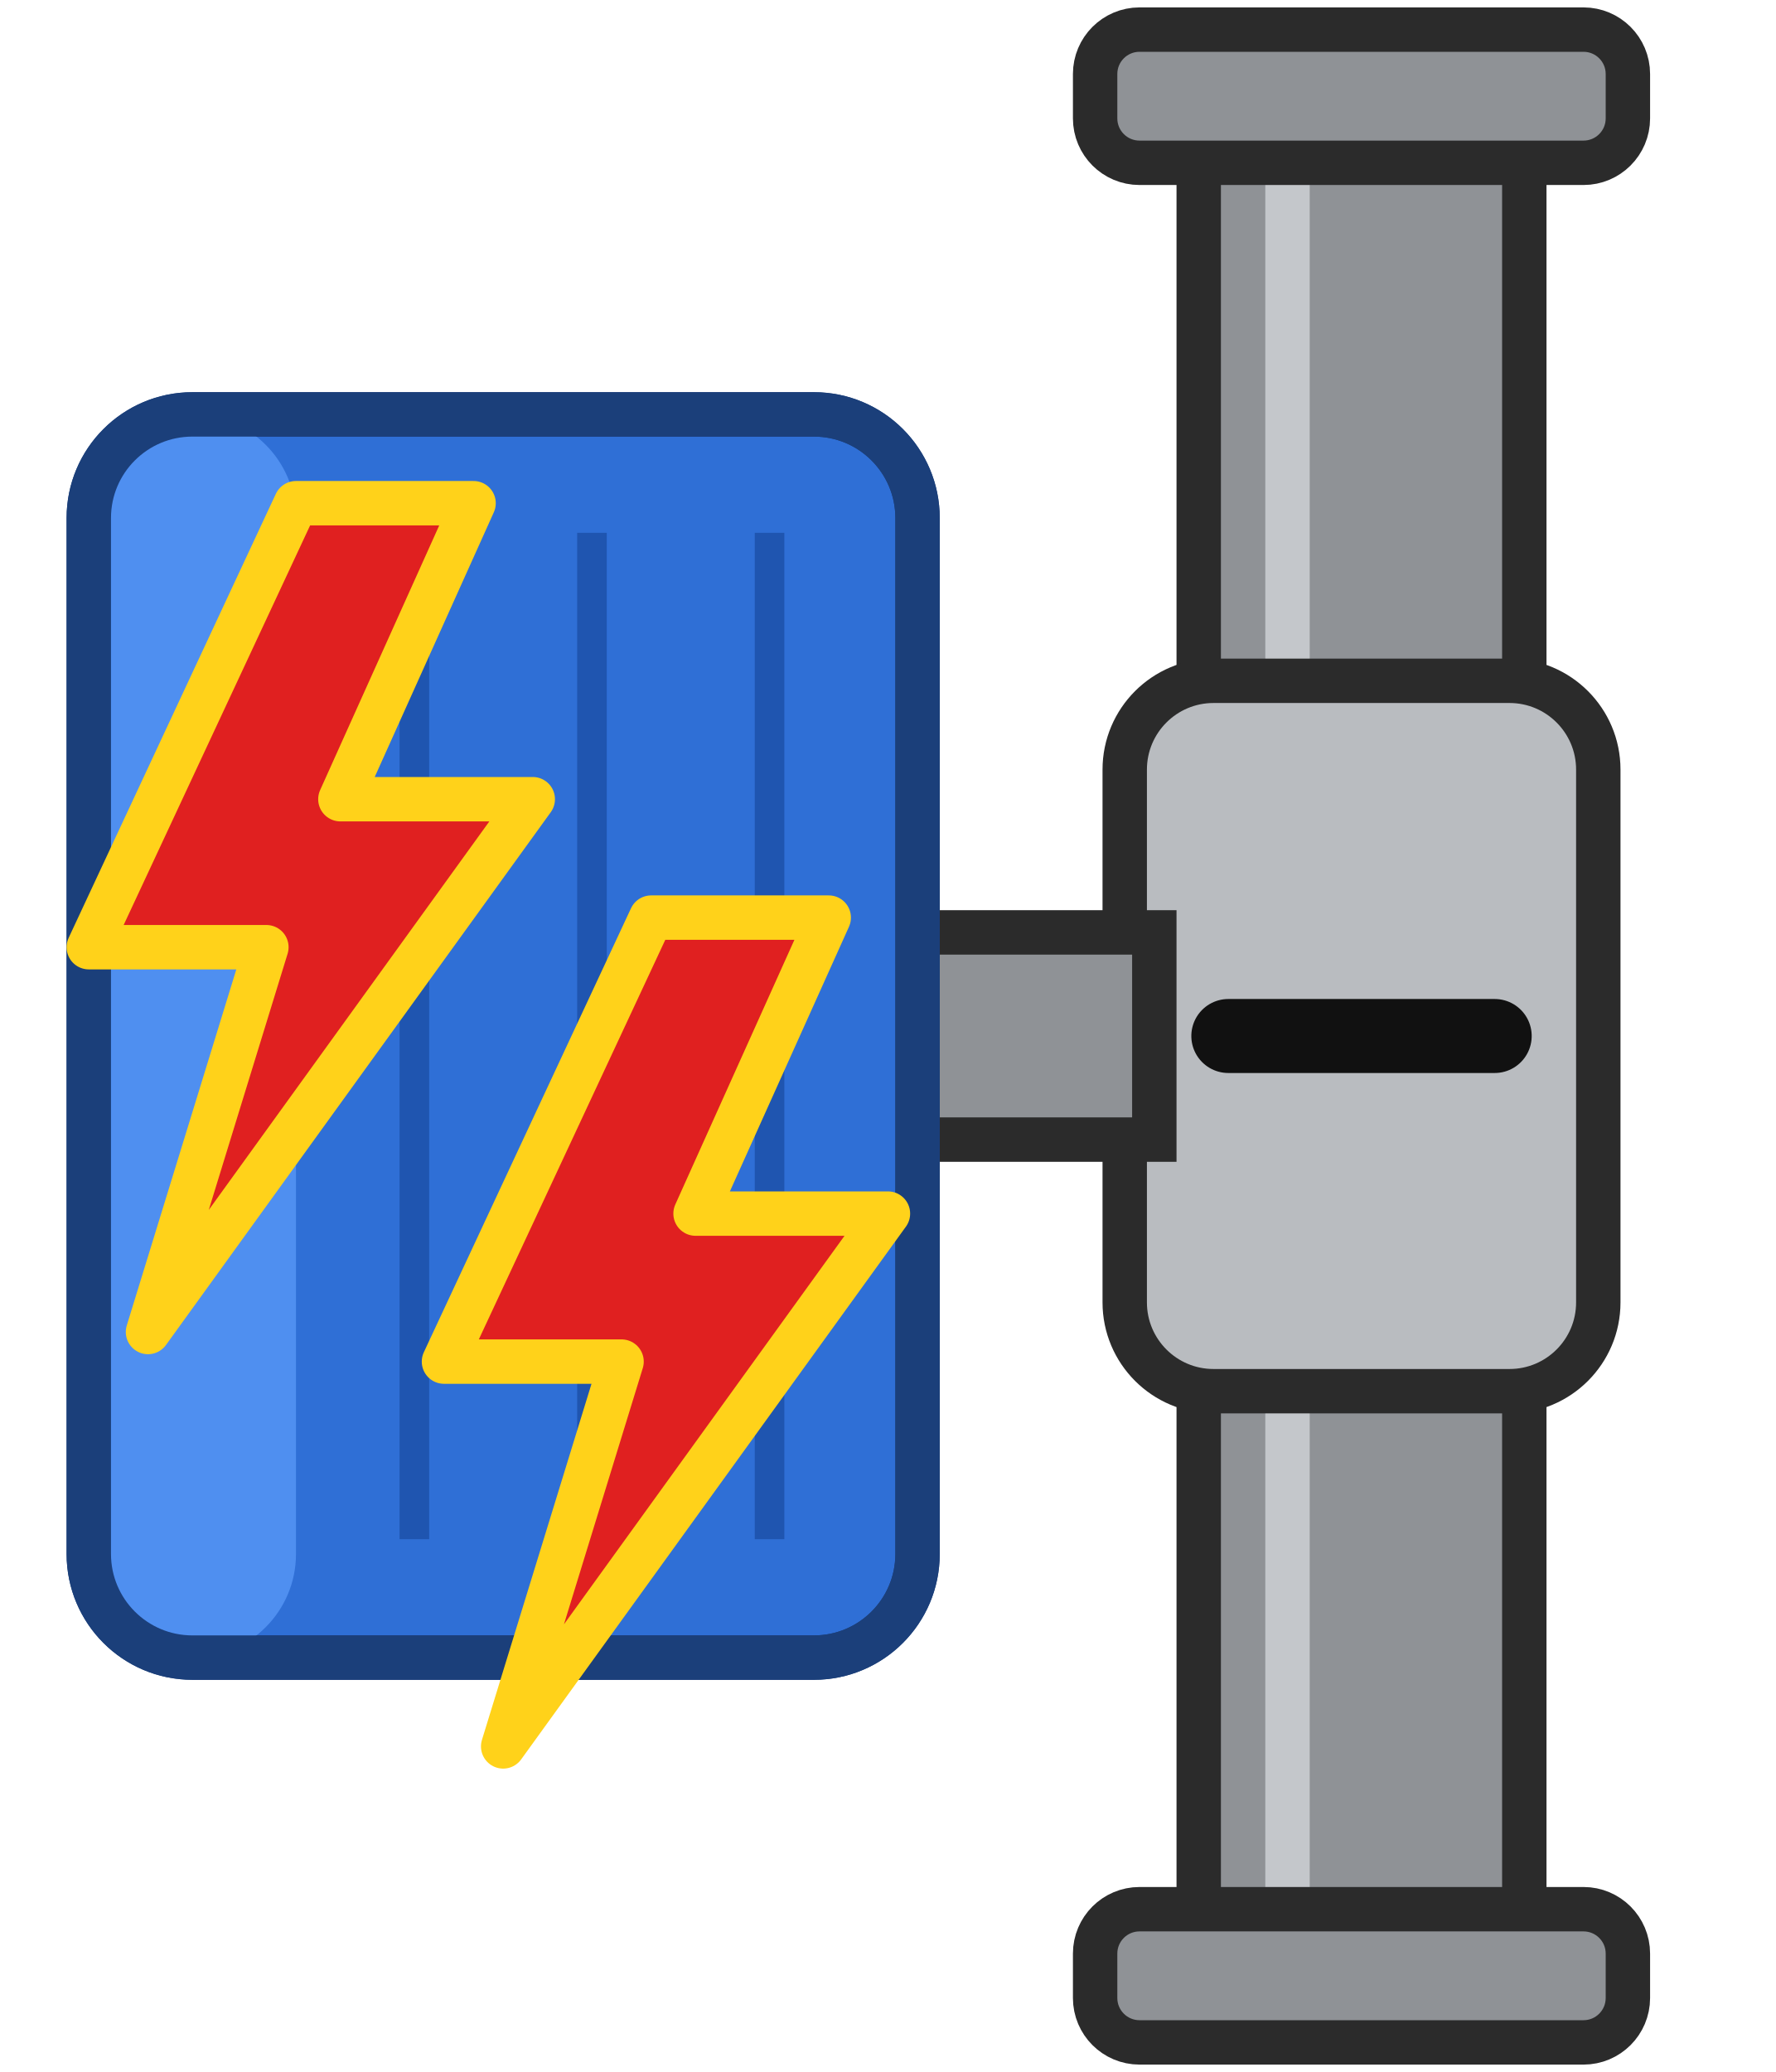
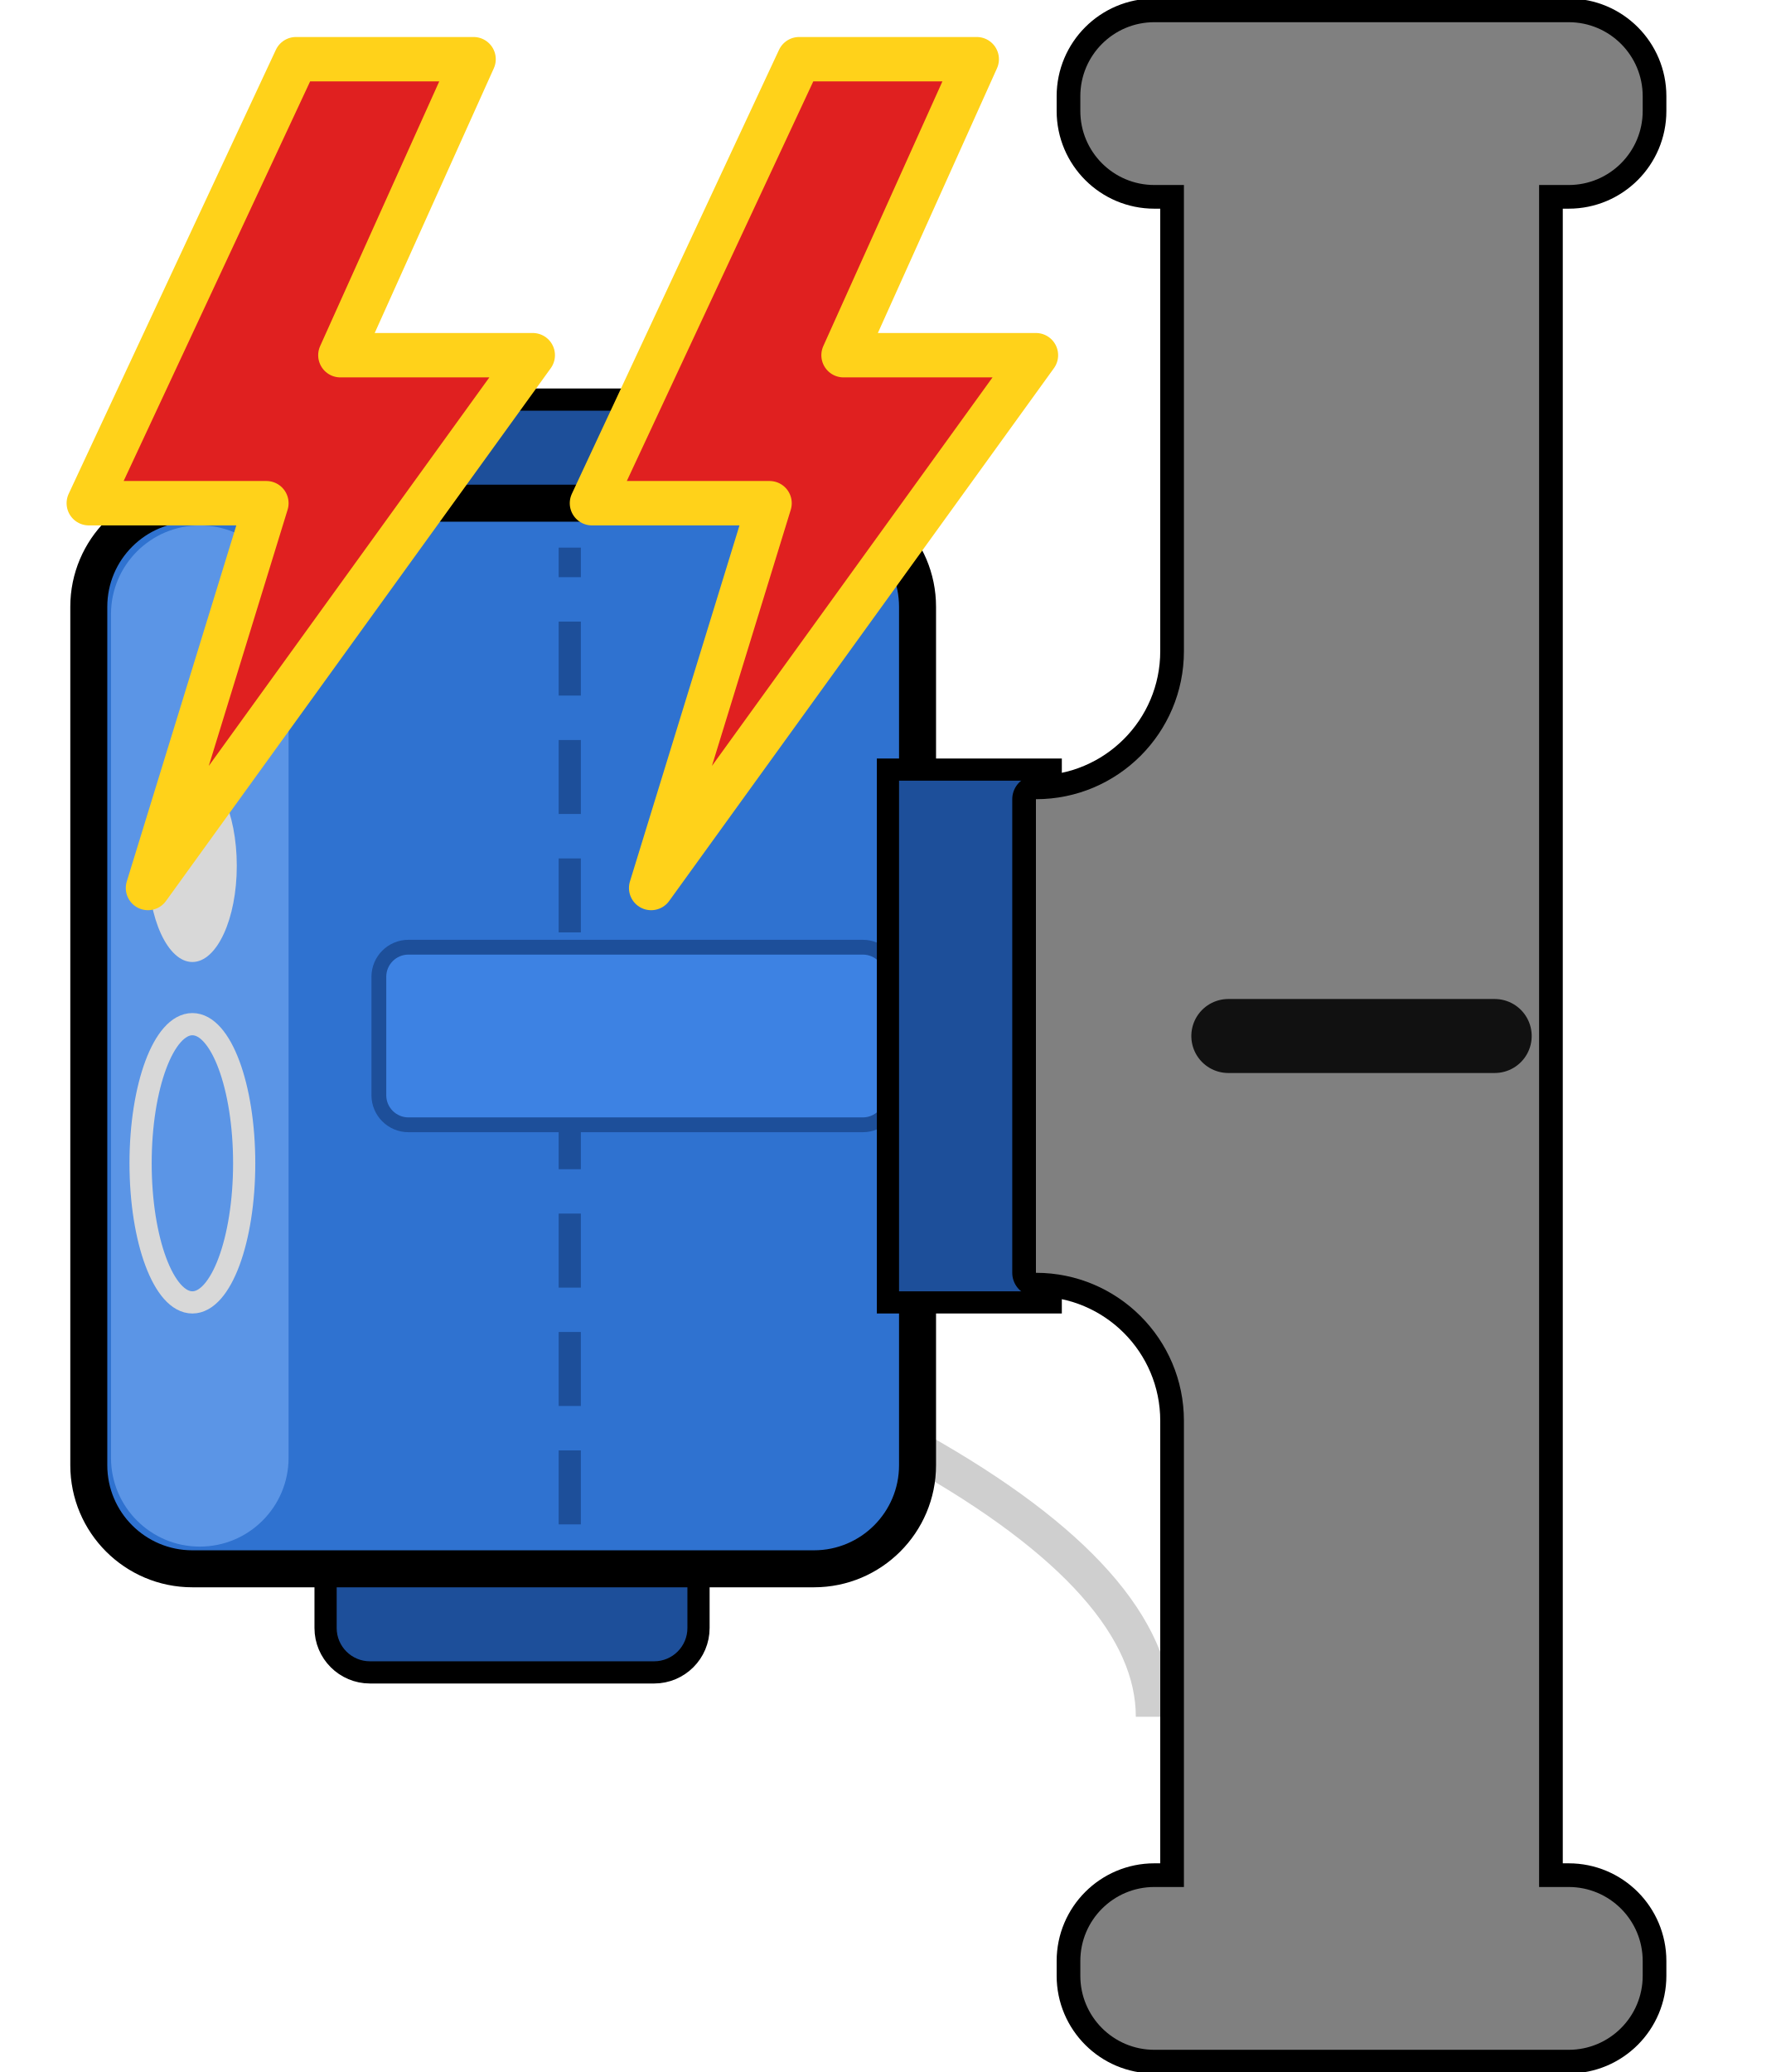
<svg xmlns="http://www.w3.org/2000/svg" viewBox="0 0 120 140">
  <g transform="translate(0 140) rotate(-90)">
-     <rect x="8" y="81" width="124" height="22" fill="#8f9296" stroke="#2b2b2b" stroke-width="3" />
-     <path d="M10 87 H130" stroke="#c4c7cb" stroke-width="3" stroke-linecap="round" />
-     <rect x="2" y="74" width="9" height="36" rx="3" fill="#8f9296" stroke="#2b2b2b" stroke-width="3" />
-     <rect x="129" y="74" width="9" height="36" rx="3" fill="#8f9296" stroke="#2b2b2b" stroke-width="3" />
-     <rect x="46" y="76" width="48" height="32" rx="6" fill="#b9bcc0" stroke="#2b2b2b" stroke-width="3" />
-     <rect x="63" y="60" width="14" height="18" fill="#8f9296" stroke="#2b2b2b" stroke-width="3" />
+     <path d="M42 62 Q33.0 78 24 78" fill="none" stroke="#cfcfcf" stroke-width="2.5" />
+     <rect x="27" y="22" width="86" height="25.2" rx="3" fill="#1d4f9a" stroke="#000" stroke-width="1.5" />
+     <rect x="34" y="6" width="72" height="56" rx="7" fill="#2f72d0" stroke="#000" stroke-width="2.5" />
+     <rect x="35.5" y="7.5" width="69" height="12" rx="6" fill="#5b95e6" />
+     <ellipse cx="61.4" cy="13" rx="9.4" ry="3.5" fill="none" stroke="#d8d8d8" stroke-width="1.5" />
+     <ellipse cx="81.5" cy="13" rx="6.5" ry="3" fill="#d8d8d8" />
+     <path d="M37 38.5 H103" stroke="#1d4f9a" stroke-width="1.5" stroke-dasharray="5 3" />
+     <rect x="64.0" y="25.6" width="12" height="34.7" rx="2" fill="#3d82e3" stroke="#1d4f9a" stroke-width="1" />
+     <rect x="52" y="60" width="36" height="11" fill="#1d4f9a" stroke="#000" stroke-width="1.5" />
+     <g fill="#000" stroke="#000" stroke-width="3.2" stroke-linejoin="round">
+       <path d="M12 80 H44 A10 10 0 0 0 54 70 H86 A10 10 0 0 0 96 80 H128 V104 H12 Z" />
+       <rect x="0" y="-19" width="11" height="38" rx="5" transform="translate(1.50 92.00) rotate(0.00)" />
+       <rect x="0" y="-19" width="11" height="38" rx="5" transform="translate(138.50 92.00) rotate(180.00)" />
+     </g>
+     <g fill="#808080">
+       <path d="M12 80 H44 A10 10 0 0 0 54 70 H86 A10 10 0 0 0 96 80 H128 V104 H12 Z" />
+       <rect x="0" y="-19" width="11" height="38" rx="5" transform="translate(1.50 92.00) rotate(0.00)" />
+       <rect x="0" y="-19" width="11" height="38" rx="5" transform="translate(138.50 92.00) rotate(180.00)" />
+     </g>
    <path d="M70 83 V101" stroke="#111" stroke-width="5" stroke-linecap="round" />
-     <rect x="28" y="6" width="84" height="56" rx="7" fill="#2f6fd6" stroke="#1b3f7a" stroke-width="3" />
-     <rect x="28" y="6" width="84" height="14" rx="7" fill="#4f8ff0" />
-     <path d="M36 28 H104 M36 40 H104 M36 52 H104" stroke="#1f55b0" stroke-width="2" />
-     <rect x="28" y="6" width="84" height="56" rx="7" fill="none" stroke="#1b3f7a" stroke-width="3" />
  </g>
-   <path transform="translate(6 34)" d="M14 0 L0 30 H12 L4 56 L30 20 H17 L26 0 Z" fill="#e02020" stroke="#ffd21a" stroke-width="3" stroke-linejoin="round" />
-   <path transform="translate(30 62)" d="M14 0 L0 30 H12 L4 56 L30 20 H17 L26 0 Z" fill="#e02020" stroke="#ffd21a" stroke-width="3" stroke-linejoin="round" />
+   <path transform="translate(6 4)" d="M14 0 L0 30 H12 L4 56 L30 20 H17 L26 0 Z" fill="#e02020" stroke="#ffd21a" stroke-width="3" stroke-linejoin="round" />
+   <path transform="translate(40 4)" d="M14 0 L0 30 H12 L4 56 L30 20 H17 L26 0 Z" fill="#e02020" stroke="#ffd21a" stroke-width="3" stroke-linejoin="round" />
</svg>
